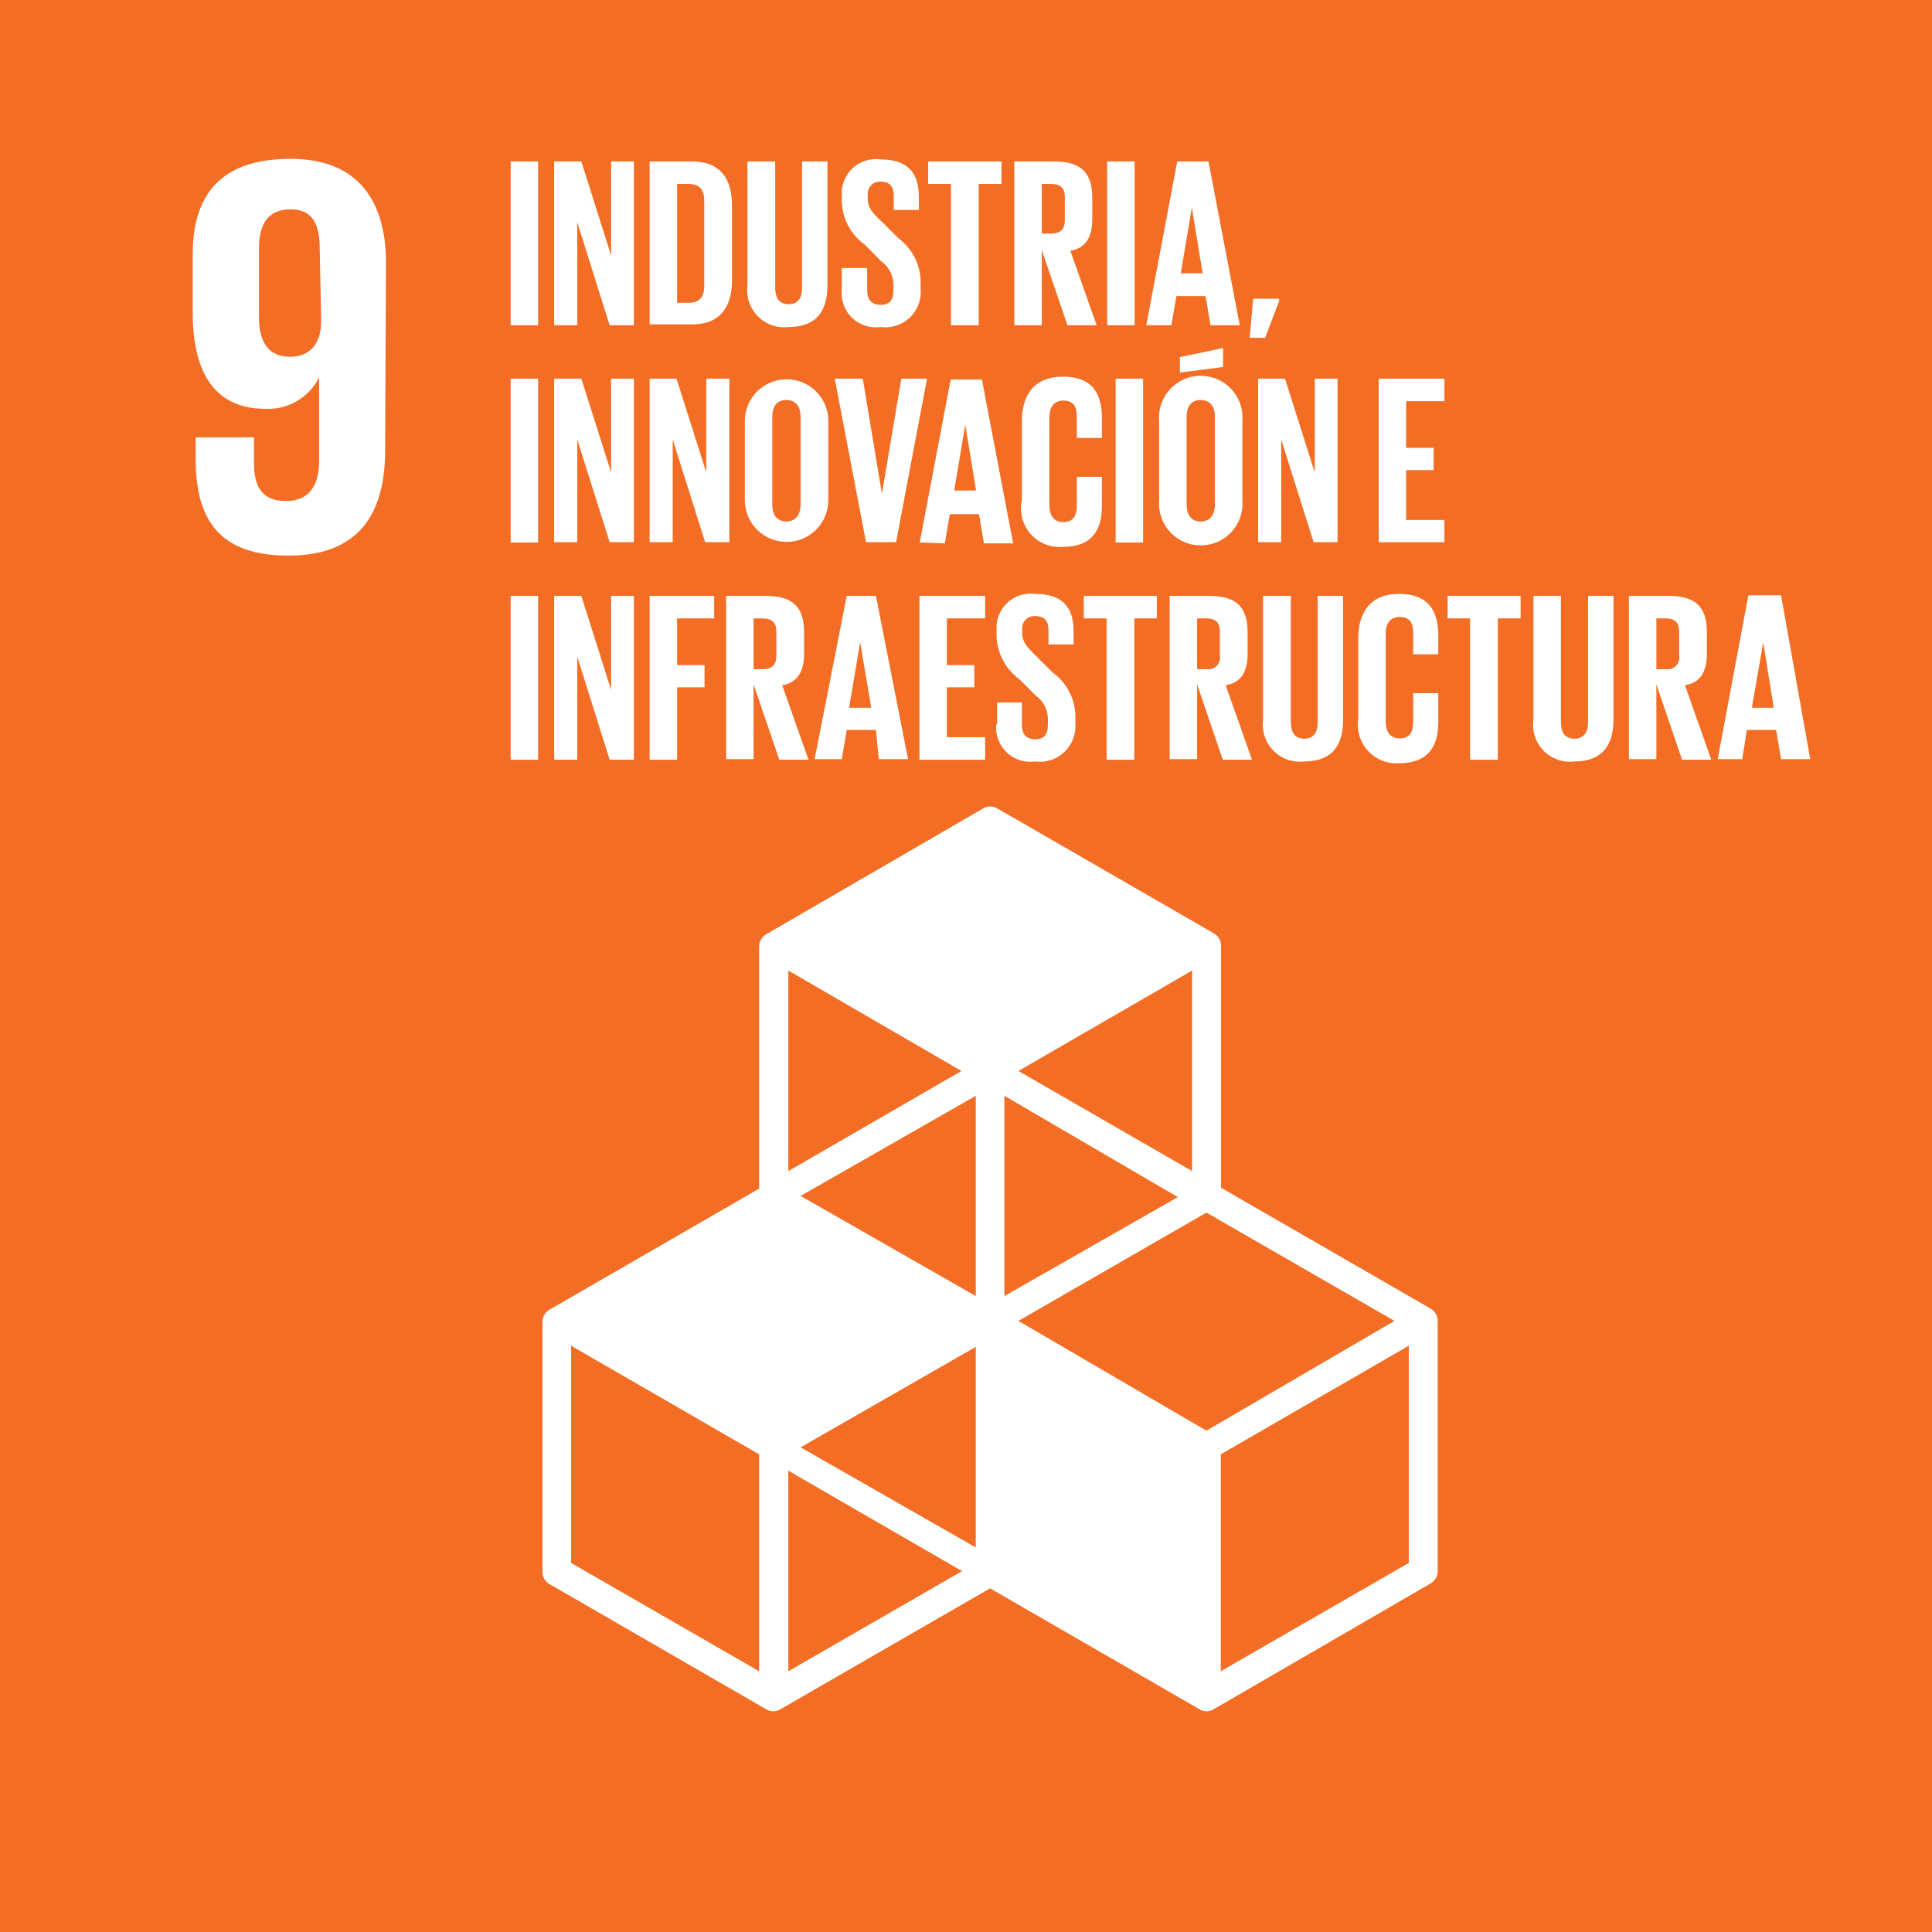
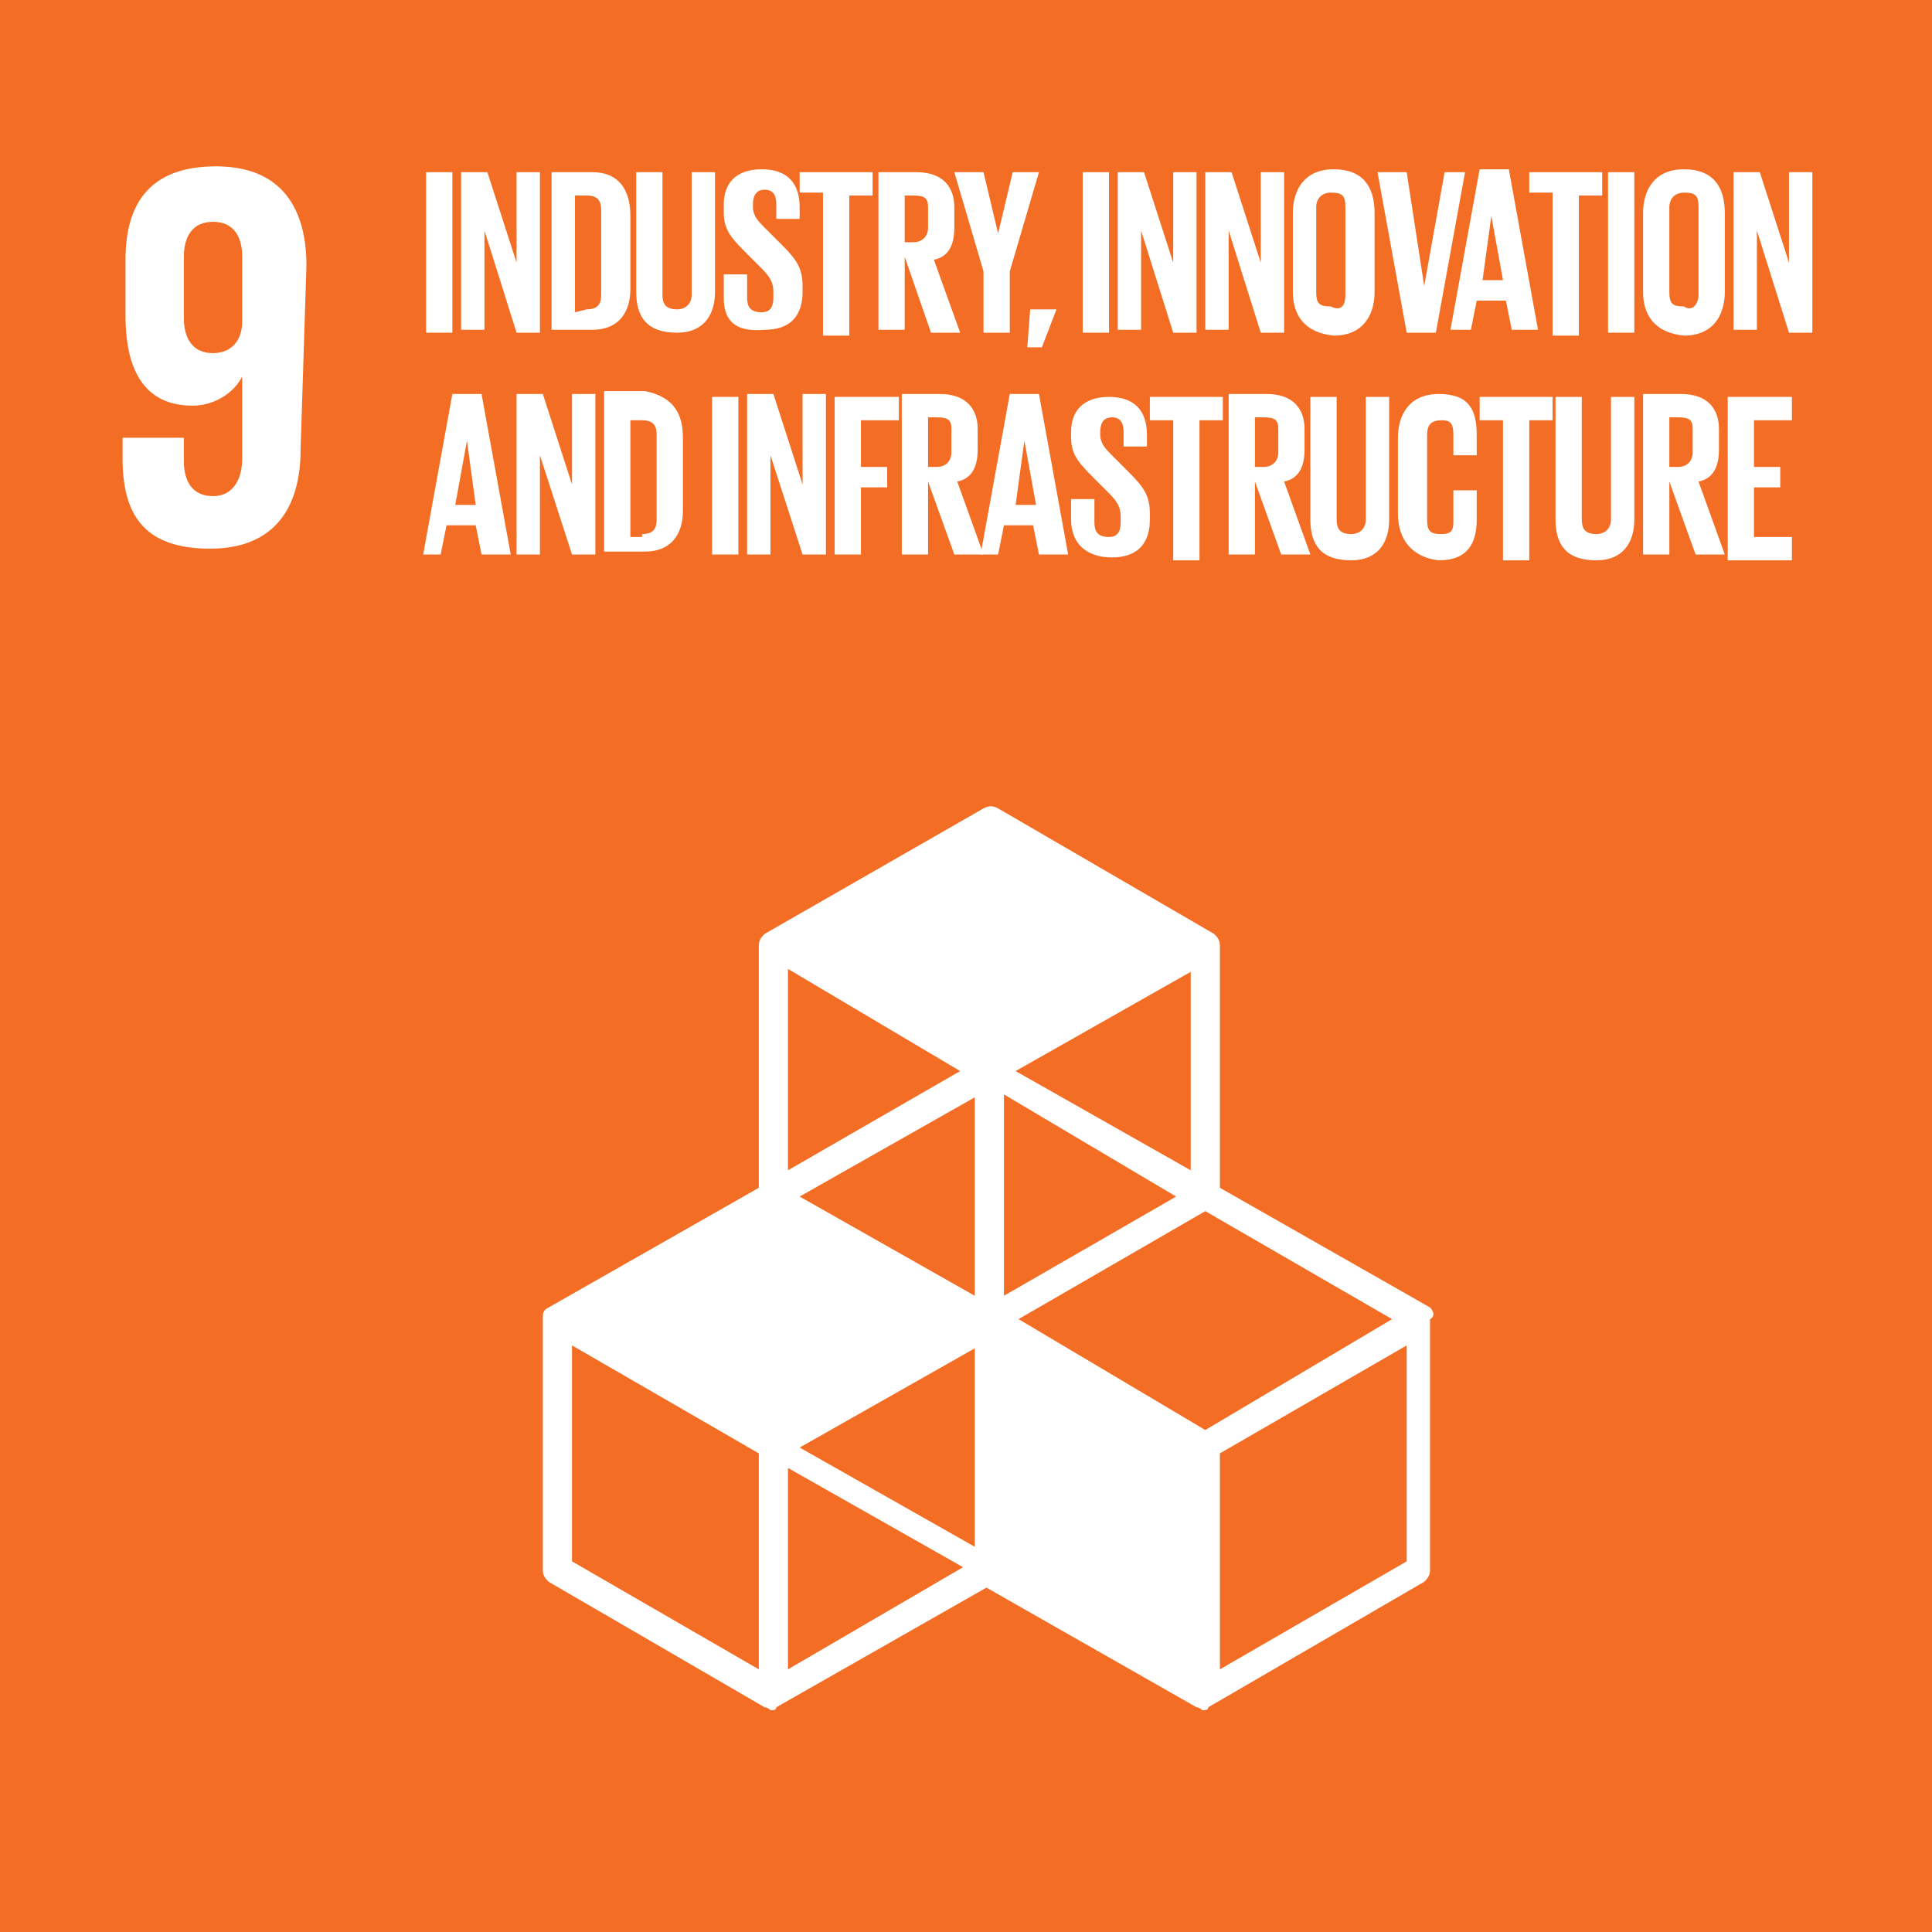
- <svg xmlns="http://www.w3.org/2000/svg" viewBox="0 0 66.17 66.17">
-   <defs>
-     <style>.cls-1{fill:#f36e24;}.cls-2{fill:#fff;}</style>
-   </defs>
-   <g id="Layer_2" data-name="Layer 2">
-     <g id="Layer_1-2" data-name="Layer 1">
-       <rect class="cls-1" width="66.17" height="66.17" />
-       <path class="cls-2" d="M48.25,53.53l-6.44,3.71V49.81l6.44-3.72ZM27,57.24V50.37l5.95,3.44Zm-1,0-6.44-3.71V46.09L26,49.81Zm6.93-20.56L27,40.11V33.24Zm7.9,3.43-5.95-3.43,5.95-3.44Zm-5.95,5.13,6.44-3.71,6.44,3.71L41.32,49Zm-1.46-.85-6-3.43,6-3.43ZM40.34,41,34.4,44.39V37.53ZM33.42,53l-6-3.43,6-3.44ZM49,44.82l-7.18-4.14V32.39a.49.49,0,0,0-.24-.42l-7.42-4.28a.48.48,0,0,0-.49,0L26.24,32a.49.49,0,0,0-.24.42v8.29l-7.17,4.14a.48.48,0,0,0-.25.42v8.57a.47.47,0,0,0,.25.42l7.41,4.28a.45.45,0,0,0,.25.07.42.42,0,0,0,.24-.07l7.18-4.14,7.17,4.14a.42.42,0,0,0,.24.07.45.45,0,0,0,.25-.07L49,54.23a.48.48,0,0,0,.24-.42V45.24a.49.49,0,0,0-.24-.42" />
-       <path class="cls-2" d="M11,11c0,.74-.36,1.22-1.07,1.22s-1.06-.48-1.06-1.34V8.51c0-.85.32-1.34,1.08-1.34s1,.51,1,1.34Zm2.22-2c0-2.06-.91-3.56-3.27-3.56S6.6,6.64,6.6,8.71v2c0,2.19.86,3.29,2.48,3.29a1.94,1.94,0,0,0,1.85-1.08h0v2.87c0,.8-.32,1.37-1.13,1.37s-1.1-.47-1.1-1.29v-.89h-2v.71c0,2,.71,3.34,3.18,3.34s3.31-1.51,3.31-3.6Z" />
-       <rect class="cls-2" x="17.49" y="5.53" width="0.94" height="5.61" />
-       <polygon class="cls-2" points="19.77 7.61 19.77 11.14 18.98 11.14 18.98 5.53 19.91 5.53 20.93 8.75 20.93 5.53 21.71 5.53 21.71 11.14 20.88 11.14 19.77 7.61" />
-       <path class="cls-2" d="M23.59,10.37c.39,0,.53-.23.53-.57V6.86c0-.33-.14-.56-.53-.56h-.4v4.07ZM25.07,7v2.6c0,.86-.36,1.51-1.37,1.51H22.25V5.53H23.7c1,0,1.37.63,1.37,1.5" />
-       <path class="cls-2" d="M28.34,5.53V9.77c0,.87-.37,1.43-1.33,1.43A1.27,1.27,0,0,1,25.6,9.77V5.53h.95V9.86c0,.33.13.56.46.56s.46-.23.46-.56V5.53Z" />
-       <path class="cls-2" d="M28.83,9.93V9.18h.87v.76c0,.32.14.5.47.5s.43-.2.43-.5V9.73a1,1,0,0,0-.43-.79l-.55-.56a1.89,1.89,0,0,1-.79-1.5V6.69a1.17,1.17,0,0,1,1.33-1.23c.94,0,1.31.47,1.31,1.28v.45h-.86V6.7c0-.32-.15-.48-.44-.48a.42.42,0,0,0-.45.47V6.8c0,.32.17.5.45.76l.6.6a1.88,1.88,0,0,1,.76,1.45v.28a1.21,1.21,0,0,1-1.37,1.31,1.17,1.17,0,0,1-1.33-1.27" />
-       <polygon class="cls-2" points="31.79 5.53 34.3 5.53 34.3 6.3 33.52 6.3 33.52 11.14 32.57 11.14 32.57 6.3 31.79 6.3 31.79 5.53" />
-       <path class="cls-2" d="M35.68,6.3V8H36c.33,0,.47-.16.47-.46V6.75c0-.3-.14-.45-.47-.45Zm0,2.26v2.58h-.94V5.53h1.37c1,0,1.3.47,1.3,1.26V7.5c0,.61-.22,1-.75,1.09l.9,2.55h-1Z" />
-       <rect class="cls-2" x="37.92" y="5.53" width="0.94" height="5.61" />
-       <path class="cls-2" d="M40.44,9.36h.75l-.37-2.25h0Zm-1.18,1.78,1.06-5.61h1.07l1.07,5.61h-1l-.17-1h-1l-.17,1Z" />
-       <polygon class="cls-2" points="43.81 10.31 43.33 11.57 42.8 11.57 42.92 10.23 43.81 10.23 43.81 10.31" />
-       <rect class="cls-2" x="17.49" y="12.97" width="0.94" height="5.61" />
-       <polygon class="cls-2" points="19.77 15.05 19.77 18.57 18.98 18.57 18.98 12.97 19.91 12.97 20.93 16.18 20.93 12.97 21.71 12.97 21.71 18.57 20.88 18.57 19.77 15.05" />
-       <polygon class="cls-2" points="23.04 15.05 23.04 18.57 22.25 18.57 22.25 12.97 23.17 12.97 24.19 16.18 24.19 12.97 24.98 12.97 24.98 18.57 24.15 18.57 23.04 15.05" />
-       <path class="cls-2" d="M27.42,17.28v-3c0-.34-.15-.58-.49-.58s-.48.24-.48.58v3c0,.34.15.58.48.58s.49-.24.49-.58m-1.91-.15V14.42a1.43,1.43,0,1,1,2.86,0v2.71a1.43,1.43,0,1,1-2.86,0" />
-       <polygon class="cls-2" points="31.75 12.97 30.69 18.57 29.66 18.57 28.59 12.97 29.55 12.97 30.2 16.88 30.21 16.88 30.87 12.97 31.75 12.97" />
-       <path class="cls-2" d="M32.68,16.8h.75l-.37-2.25h0ZM31.5,18.58,32.56,13h1.07l1.07,5.61h-1l-.17-1h-1l-.17,1Z" />
-       <path class="cls-2" d="M35,17.13V14.42c0-.88.41-1.52,1.41-1.52s1.33.58,1.33,1.41V15h-.86v-.74c0-.34-.12-.54-.46-.54s-.48.24-.48.58v3c0,.34.14.58.48.58s.46-.22.46-.55v-1h.86v1c0,.81-.33,1.4-1.33,1.4A1.32,1.32,0,0,1,35,17.13" />
-       <rect class="cls-2" x="38.21" y="12.97" width="0.94" height="5.61" />
-       <path class="cls-2" d="M41.61,17.28v-3c0-.34-.15-.58-.49-.58s-.48.24-.48.58v3c0,.34.15.58.48.58s.49-.24.49-.58m.28-4.71-1.48.19v-.53l1.48-.31ZM39.7,17.13V14.42a1.43,1.43,0,1,1,2.85,0v2.71a1.43,1.43,0,1,1-2.85,0" />
-       <polygon class="cls-2" points="43.88 15.05 43.88 18.57 43.09 18.57 43.09 12.97 44.01 12.97 45.03 16.18 45.03 12.97 45.81 12.97 45.81 18.57 44.99 18.57 43.88 15.05" />
-       <polygon class="cls-2" points="47.22 12.97 49.47 12.97 49.47 13.74 48.16 13.74 48.16 15.34 49.1 15.34 49.1 16.1 48.16 16.1 48.16 17.81 49.47 17.81 49.47 18.57 47.22 18.57 47.22 12.97" />
-       <rect class="cls-2" x="17.49" y="20.41" width="0.94" height="5.61" />
-       <polygon class="cls-2" points="19.77 22.49 19.77 26.02 18.98 26.02 18.98 20.41 19.91 20.41 20.93 23.63 20.93 20.41 21.71 20.41 21.71 26.02 20.88 26.02 19.77 22.49" />
-       <polygon class="cls-2" points="22.25 20.41 24.46 20.41 24.46 21.18 23.19 21.18 23.19 22.78 24.13 22.78 24.13 23.54 23.19 23.54 23.19 26.02 22.25 26.02 22.25 20.41" />
-       <path class="cls-2" d="M25.81,21.18v1.74h.31c.33,0,.47-.16.47-.46v-.83c0-.3-.14-.45-.47-.45Zm0,2.26V26h-.94V20.41h1.37c1,0,1.3.47,1.3,1.25v.72c0,.61-.22,1-.75,1.09l.9,2.55h-1Z" />
-       <path class="cls-2" d="M29.08,24.24h.76L29.46,22h0ZM27.9,26,29,20.41H30L31.1,26h-1L30,25H29l-.17,1Z" />
-       <polygon class="cls-2" points="31.49 20.41 33.74 20.41 33.74 21.18 32.43 21.18 32.43 22.78 33.37 22.78 33.37 23.54 32.43 23.54 32.43 25.25 33.74 25.25 33.74 26.02 31.49 26.02 31.49 20.41" />
-       <path class="cls-2" d="M34.15,24.81v-.75H35v.76c0,.32.14.5.46.5s.43-.2.43-.5v-.21a1,1,0,0,0-.42-.79l-.56-.56a1.91,1.91,0,0,1-.78-1.5v-.19a1.17,1.17,0,0,1,1.32-1.23c.94,0,1.32.46,1.32,1.28v.45h-.86v-.49q0-.48-.45-.48a.42.42,0,0,0-.45.47v.11c0,.32.18.5.45.76l.6.6a1.86,1.86,0,0,1,.77,1.45v.28a1.22,1.22,0,0,1-1.38,1.31,1.17,1.17,0,0,1-1.33-1.27" />
-       <polygon class="cls-2" points="37.12 20.41 39.62 20.41 39.62 21.18 38.85 21.18 38.85 26.02 37.9 26.02 37.9 21.18 37.12 21.18 37.12 20.41" />
-       <path class="cls-2" d="M41,21.18v1.74h.32a.4.4,0,0,0,.46-.46v-.83c0-.3-.14-.45-.46-.45Zm0,2.26V26h-.94V20.41h1.37c1,0,1.3.47,1.3,1.25v.72c0,.61-.21,1-.75,1.09l.9,2.55h-1Z" />
-       <path class="cls-2" d="M46,20.41v4.24c0,.87-.37,1.43-1.33,1.43a1.27,1.27,0,0,1-1.41-1.43V20.41h.95v4.33c0,.33.13.56.46.56s.46-.23.46-.56V20.41Z" />
-       <path class="cls-2" d="M46.52,24.57V21.86c0-.88.41-1.52,1.4-1.52s1.34.58,1.34,1.41v.66H48.4v-.74c0-.34-.12-.54-.46-.54s-.48.24-.48.58v3c0,.34.14.58.48.58s.46-.22.46-.55v-1h.86v1c0,.81-.34,1.4-1.34,1.4a1.32,1.32,0,0,1-1.4-1.51" />
-       <polygon class="cls-2" points="49.58 20.41 52.08 20.41 52.08 21.18 51.3 21.18 51.3 26.02 50.35 26.02 50.35 21.18 49.58 21.18 49.58 20.41" />
-       <path class="cls-2" d="M55.26,20.41v4.24c0,.87-.38,1.43-1.34,1.43a1.26,1.26,0,0,1-1.4-1.43V20.41h.94v4.33c0,.33.13.56.46.56s.47-.23.47-.56V20.41Z" />
-       <path class="cls-2" d="M56.73,21.18v1.74h.32a.4.4,0,0,0,.46-.46v-.83c0-.3-.14-.45-.46-.45Zm0,2.26V26h-.94V20.41h1.37c1,0,1.3.47,1.3,1.25v.72c0,.61-.21,1-.75,1.09l.9,2.55h-1Z" />
-       <path class="cls-2" d="M60,24.24h.75L60.39,22h0ZM58.83,26l1.05-5.61H61L62,26h-1l-.17-1h-1l-.16,1Z" />
+ <svg xmlns="http://www.w3.org/2000/svg" version="1.1" id="Capa_1" x="0px" y="0px" viewBox="0 0 66.2 66.2" style="enable-background:new 0 0 66.2 66.2;" xml:space="preserve">
+   <style type="text/css">
+ 	.st0{fill:#F36E24;}
+ 	.st1{fill:#FFFFFF;}
+ </style>
+   <rect class="st0" width="66.2" height="66.2" />
+   <path class="st1" d="M48.2,53.5l-6.4,3.7v-7.4l6.4-3.7V53.5z M27,57.2v-6.9l6,3.4L27,57.2z M26,57.2l-6.4-3.7v-7.4l6.4,3.7V57.2z   M32.9,36.7L27,40.1v-6.9L32.9,36.7z M40.8,40.1l-6-3.4l6-3.4V40.1z M34.9,45.2l6.4-3.7l6.4,3.7L41.3,49L34.9,45.2z M33.4,44.4  l-6-3.4l6-3.4V44.4z M40.3,41l-5.9,3.4v-6.9L40.3,41z M33.4,53l-6-3.4l6-3.4V53z M49,44.8l-7.2-4.1v-8.3c0-0.2-0.1-0.3-0.2-0.4  l-7.4-4.3c-0.2-0.1-0.3-0.1-0.5,0L26.2,32c-0.1,0.1-0.2,0.2-0.2,0.4v8.3l-7.2,4.1c-0.2,0.1-0.2,0.2-0.2,0.4v8.6  c0,0.2,0.1,0.3,0.2,0.4l7.4,4.3c0.1,0,0.2,0.1,0.2,0.1c0.1,0,0.2,0,0.2-0.1l7.2-4.1l7.2,4.1c0.1,0,0.2,0.1,0.2,0.1  c0.1,0,0.2,0,0.2-0.1l7.4-4.3c0.1-0.1,0.2-0.2,0.2-0.4v-8.6C49.2,45.1,49.1,44.9,49,44.8" />
+   <g>
+     <path id="Path_253_1_" class="st1" d="M8.3,11c0,0.7-0.4,1.1-1,1.1c-0.7,0-1-0.5-1-1.2V8.8c0-0.7,0.3-1.2,1-1.2c0.7,0,1,0.5,1,1.2   L8.3,11L8.3,11L8.3,11z M10.5,9.1c0-1.9-0.8-3.4-3.1-3.4c-2.2,0-3.1,1.2-3.1,3.2v1.9c0,2.1,0.8,3.1,2.3,3.1c0.7,0,1.4-0.4,1.7-1   l0,0v2.8c0,0.7-0.3,1.3-1,1.3s-1-0.5-1-1.2v-0.8H4.2v0.7c0,1.9,0.7,3.1,3,3.1c2.2,0,3.1-1.4,3.1-3.4L10.5,9.1z" />
+     <g>
+       <path class="st1" d="M14.6,5.9h0.9v5.5h-0.9V5.9z" />
+       <path class="st1" d="M16.6,7.9v3.4h-0.8V5.9h0.9l1,3.1V5.9h0.8v5.5h-0.8L16.6,7.9z" />
+       <path class="st1" d="M21.6,7.4v2.5c0,0.8-0.4,1.4-1.3,1.4h-1.4V5.9h1.4C21.2,5.9,21.6,6.5,21.6,7.4z M20.1,10.6    c0.4,0,0.5-0.2,0.5-0.5V7.2c0-0.3-0.1-0.5-0.5-0.5h-0.4v4L20.1,10.6L20.1,10.6z" />
+       <path class="st1" d="M24.5,5.9V10c0,0.8-0.4,1.4-1.3,1.4c-1,0-1.4-0.5-1.4-1.4V5.9h0.9v4.2c0,0.3,0.1,0.5,0.5,0.5    c0.3,0,0.5-0.2,0.5-0.5V5.9H24.5z" />
+       <path class="st1" d="M24.8,10.2V9.4h0.8v0.8c0,0.3,0.1,0.5,0.5,0.5c0.3,0,0.4-0.2,0.4-0.5V10c0-0.3-0.1-0.5-0.4-0.8l-0.5-0.5    c-0.5-0.5-0.8-0.8-0.8-1.4V7c0-0.7,0.4-1.2,1.3-1.2c0.9,0,1.3,0.5,1.3,1.3v0.4h-0.8V7c0-0.3-0.1-0.5-0.4-0.5    c-0.2,0-0.4,0.1-0.4,0.5v0.1c0,0.3,0.2,0.5,0.4,0.7l0.6,0.6c0.5,0.5,0.7,0.8,0.7,1.4v0.2c0,0.8-0.4,1.3-1.3,1.3    C25.1,11.4,24.8,10.9,24.8,10.2z" />
+       <path class="st1" d="M27.4,5.9h2.5v0.8h-0.8v4.8h-0.9V6.6h-0.8V5.9z" />
+       <path class="st1" d="M31,8.8v2.5h-0.9V5.9h1.3c0.9,0,1.3,0.5,1.3,1.2v0.7c0,0.6-0.2,1-0.7,1.1l0.9,2.5h-1L31,8.8z M31,6.6v1.7h0.3    c0.3,0,0.5-0.2,0.5-0.5V7.1c0-0.3-0.1-0.4-0.5-0.4H31z" />
+       <path class="st1" d="M34.6,9.3v2.1h-0.9V9.3l-1-3.4h1L34.2,8l0,0l0.5-2.1h0.9L34.6,9.3z" />
+       <path class="st1" d="M36.2,10.6l-0.5,1.3h-0.5l0.1-1.3L36.2,10.6L36.2,10.6z" />
+       <path class="st1" d="M37.1,5.9H38v5.5h-0.9V5.9z" />
+       <path class="st1" d="M39.1,7.9v3.4h-0.8V5.9h0.9l1,3.1V5.9h0.8v5.5h-0.8L39.1,7.9z" />
+       <path class="st1" d="M42.1,7.9v3.4h-0.8V5.9h0.9l1,3.1V5.9H44v5.5h-0.8L42.1,7.9z" />
+       <path class="st1" d="M44.3,10V7.3c0-0.8,0.4-1.5,1.4-1.5c1,0,1.4,0.6,1.4,1.5V10c0,0.8-0.4,1.5-1.4,1.5    C44.7,11.4,44.3,10.8,44.3,10z M46.1,10.1V7.1c0-0.4-0.1-0.5-0.5-0.5c-0.3,0-0.5,0.2-0.5,0.5v2.9c0,0.4,0.1,0.5,0.5,0.5    C46,10.7,46.1,10.4,46.1,10.1z" />
+       <path class="st1" d="M50.2,5.9l-1,5.5h-1l-1-5.5h1l0.6,3.9l0,0l0.7-3.9H50.2z" />
+       <path class="st1" d="M49.7,11.3l1-5.5h1l1,5.5h-0.9l-0.2-1h-1l-0.2,1H49.7z M50.8,9.6h0.7l-0.4-2.2l0,0L50.8,9.6z" />
+       <path class="st1" d="M52.4,5.9h2.5v0.8h-0.8v4.8h-0.9V6.6h-0.8V5.9z" />
+       <path class="st1" d="M55.1,5.9H56v5.5h-0.9V5.9z" />
+       <path class="st1" d="M56.3,10V7.3c0-0.8,0.4-1.5,1.4-1.5c1,0,1.4,0.6,1.4,1.5V10c0,0.8-0.4,1.5-1.4,1.5    C56.7,11.4,56.3,10.8,56.3,10z M58.2,10.1V7.1c0-0.4-0.1-0.5-0.5-0.5c-0.3,0-0.5,0.2-0.5,0.5v2.9c0,0.4,0.1,0.5,0.5,0.5    C58,10.7,58.2,10.4,58.2,10.1z" />
+       <path class="st1" d="M60.2,7.9v3.4h-0.8V5.9h0.9l1,3.1V5.9h0.8v5.5h-0.8L60.2,7.9z" />
+       <path class="st1" d="M14.5,19l1-5.5h1l1,5.5h-1l-0.2-1h-1l-0.2,1H14.5z M15.6,17.3h0.7L16,15.1l0,0L15.6,17.3z" />
+       <path class="st1" d="M18.5,15.6V19h-0.8v-5.5h0.9l1,3.1v-3.1h0.8V19h-0.8L18.5,15.6z" />
+       <path class="st1" d="M23.4,15v2.5c0,0.8-0.4,1.4-1.3,1.4h-1.4v-5.5h1.4C23.1,13.6,23.4,14.2,23.4,15z M22,18.3    c0.4,0,0.5-0.2,0.5-0.5v-2.9c0-0.3-0.1-0.5-0.5-0.5h-0.4v4H22z" />
+       <path class="st1" d="M24.4,13.6h0.9V19h-0.9V13.6z" />
+       <path class="st1" d="M26.4,15.6V19h-0.8v-5.5h0.9l1,3.1v-3.1h0.8V19h-0.8L26.4,15.6z" />
+       <path class="st1" d="M28.6,13.6h2.2v0.8h-1.3v1.6h0.9v0.7h-0.9V19h-0.9V13.6z" />
+       <path class="st1" d="M31.8,16.5V19h-0.9v-5.5h1.3c0.9,0,1.3,0.5,1.3,1.2v0.7c0,0.6-0.2,1-0.7,1.1l0.9,2.5h-1L31.8,16.5z     M31.8,14.3V16h0.3c0.3,0,0.5-0.2,0.5-0.5v-0.8c0-0.3-0.1-0.4-0.5-0.4H31.8z" />
+       <path class="st1" d="M33.6,19l1-5.5h1l1,5.5h-1l-0.2-1h-1l-0.2,1H33.6z M34.8,17.3h0.7l-0.4-2.2l0,0L34.8,17.3z" />
+       <path class="st1" d="M36.7,17.8v-0.7h0.8v0.8c0,0.3,0.1,0.5,0.5,0.5c0.3,0,0.4-0.2,0.4-0.5v-0.2c0-0.3-0.1-0.5-0.4-0.8l-0.5-0.5    c-0.5-0.5-0.8-0.8-0.8-1.4v-0.2c0-0.7,0.4-1.2,1.3-1.2s1.3,0.5,1.3,1.3v0.4h-0.8v-0.5c0-0.3-0.1-0.5-0.4-0.5    c-0.2,0-0.4,0.1-0.4,0.5v0.1c0,0.3,0.2,0.5,0.4,0.7l0.6,0.6c0.5,0.5,0.7,0.8,0.7,1.4v0.2c0,0.8-0.4,1.3-1.3,1.3    C37.2,19.1,36.7,18.6,36.7,17.8z" />
+       <path class="st1" d="M39.4,13.6h2.5v0.8h-0.8v4.8h-0.9v-4.8h-0.8V13.6z" />
+       <path class="st1" d="M43,16.5V19h-0.9v-5.5h1.3c0.9,0,1.3,0.5,1.3,1.2v0.7c0,0.6-0.2,1-0.7,1.1l0.9,2.5h-1L43,16.5z M43,14.3V16    h0.3c0.3,0,0.5-0.2,0.5-0.5v-0.8c0-0.3-0.1-0.4-0.5-0.4H43z" />
+       <path class="st1" d="M47.6,13.6v4.2c0,0.8-0.4,1.4-1.3,1.4c-1,0-1.4-0.5-1.4-1.4v-4.2h0.9v4.2c0,0.3,0.1,0.5,0.5,0.5    c0.3,0,0.5-0.2,0.5-0.5v-4.2H47.6z" />
+       <path class="st1" d="M47.9,17.6v-2.6c0-0.8,0.4-1.5,1.4-1.5c1,0,1.3,0.5,1.3,1.4v0.7h-0.8v-0.7c0-0.4-0.1-0.5-0.4-0.5    c-0.4,0-0.5,0.2-0.5,0.5v2.9c0,0.4,0.1,0.5,0.5,0.5c0.4,0,0.4-0.2,0.4-0.5v-1h0.8v1c0,0.8-0.3,1.4-1.3,1.4    C48.4,19.1,47.9,18.5,47.9,17.6z" />
+       <path class="st1" d="M50.7,13.6h2.5v0.8h-0.8v4.8h-0.9v-4.8h-0.8V13.6z" />
+       <path class="st1" d="M56,13.6v4.2c0,0.8-0.4,1.4-1.3,1.4c-1,0-1.4-0.5-1.4-1.4v-4.2h0.9v4.2c0,0.3,0.1,0.5,0.5,0.5    c0.3,0,0.5-0.2,0.5-0.5v-4.2H56z" />
+       <path class="st1" d="M57.2,16.5V19h-0.9v-5.5h1.3c0.9,0,1.3,0.5,1.3,1.2v0.7c0,0.6-0.2,1-0.7,1.1l0.9,2.5h-1L57.2,16.5z     M57.2,14.3V16h0.3c0.3,0,0.5-0.2,0.5-0.5v-0.8c0-0.3-0.1-0.4-0.5-0.4H57.2z" />
+       <path class="st1" d="M59.2,13.6h2.2v0.8h-1.3v1.6h0.9v0.7h-0.9v1.7h1.3v0.8h-2.2V13.6z" />
    </g>
  </g>
</svg>
